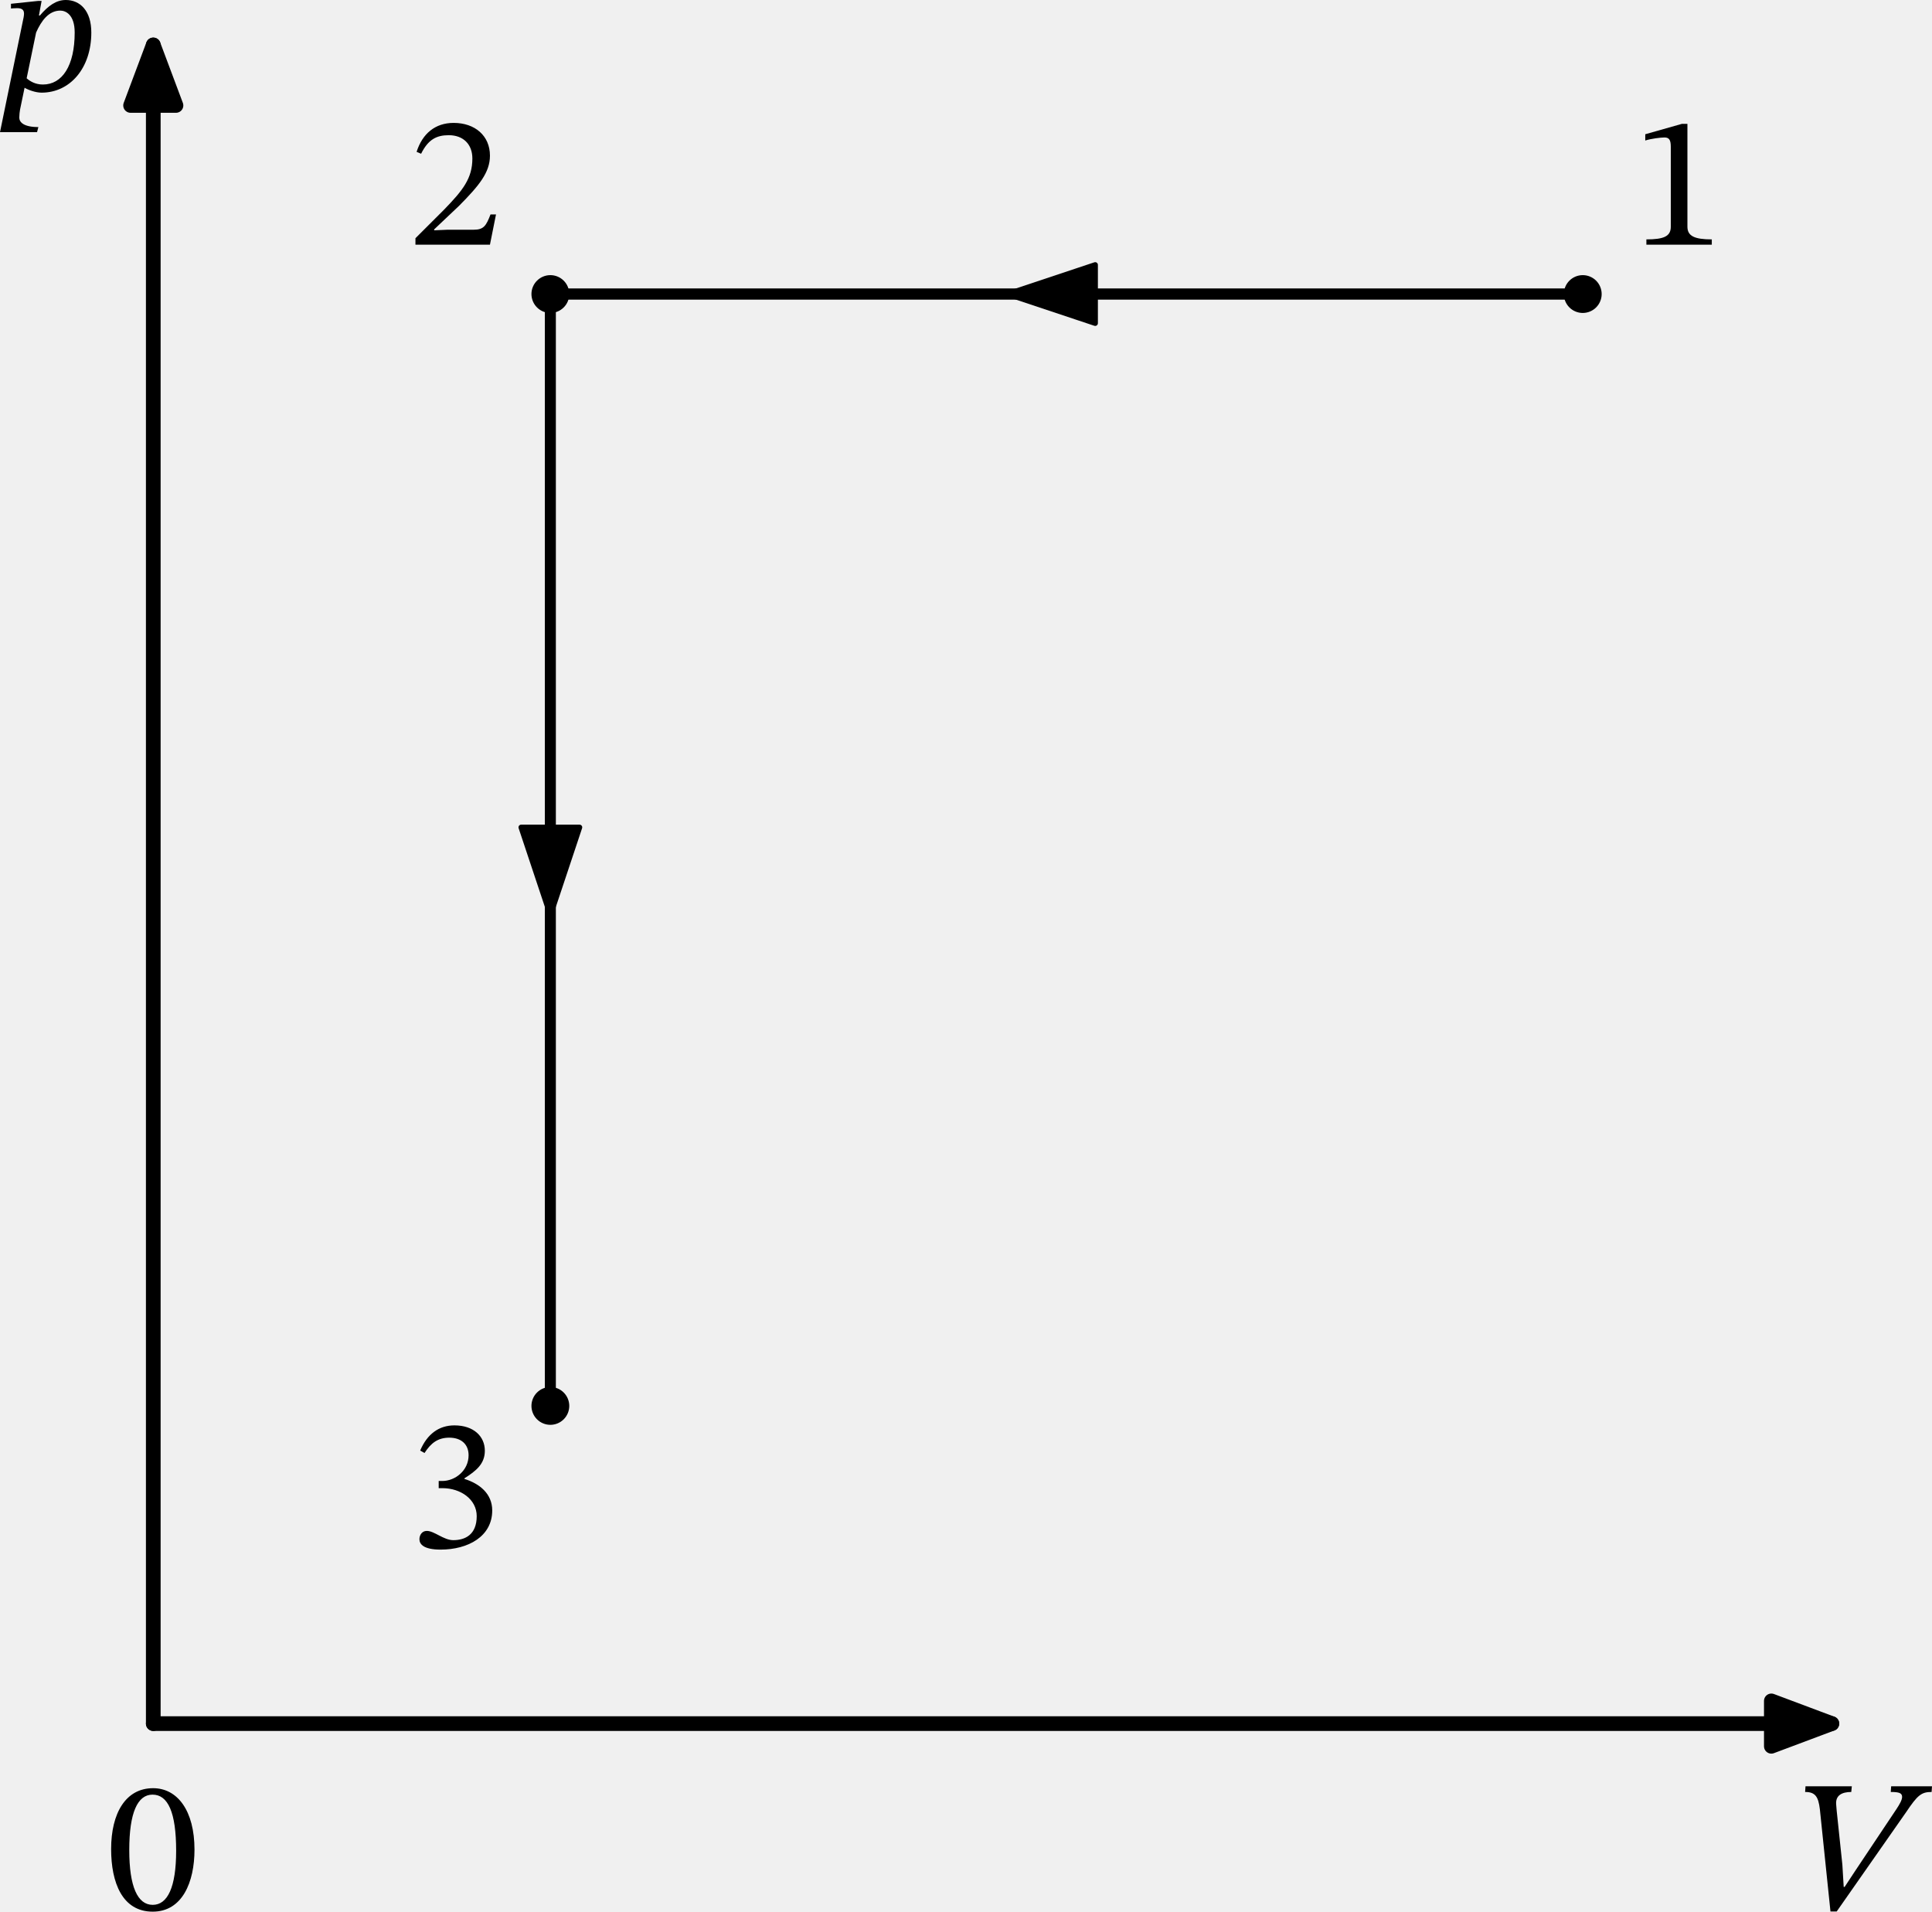
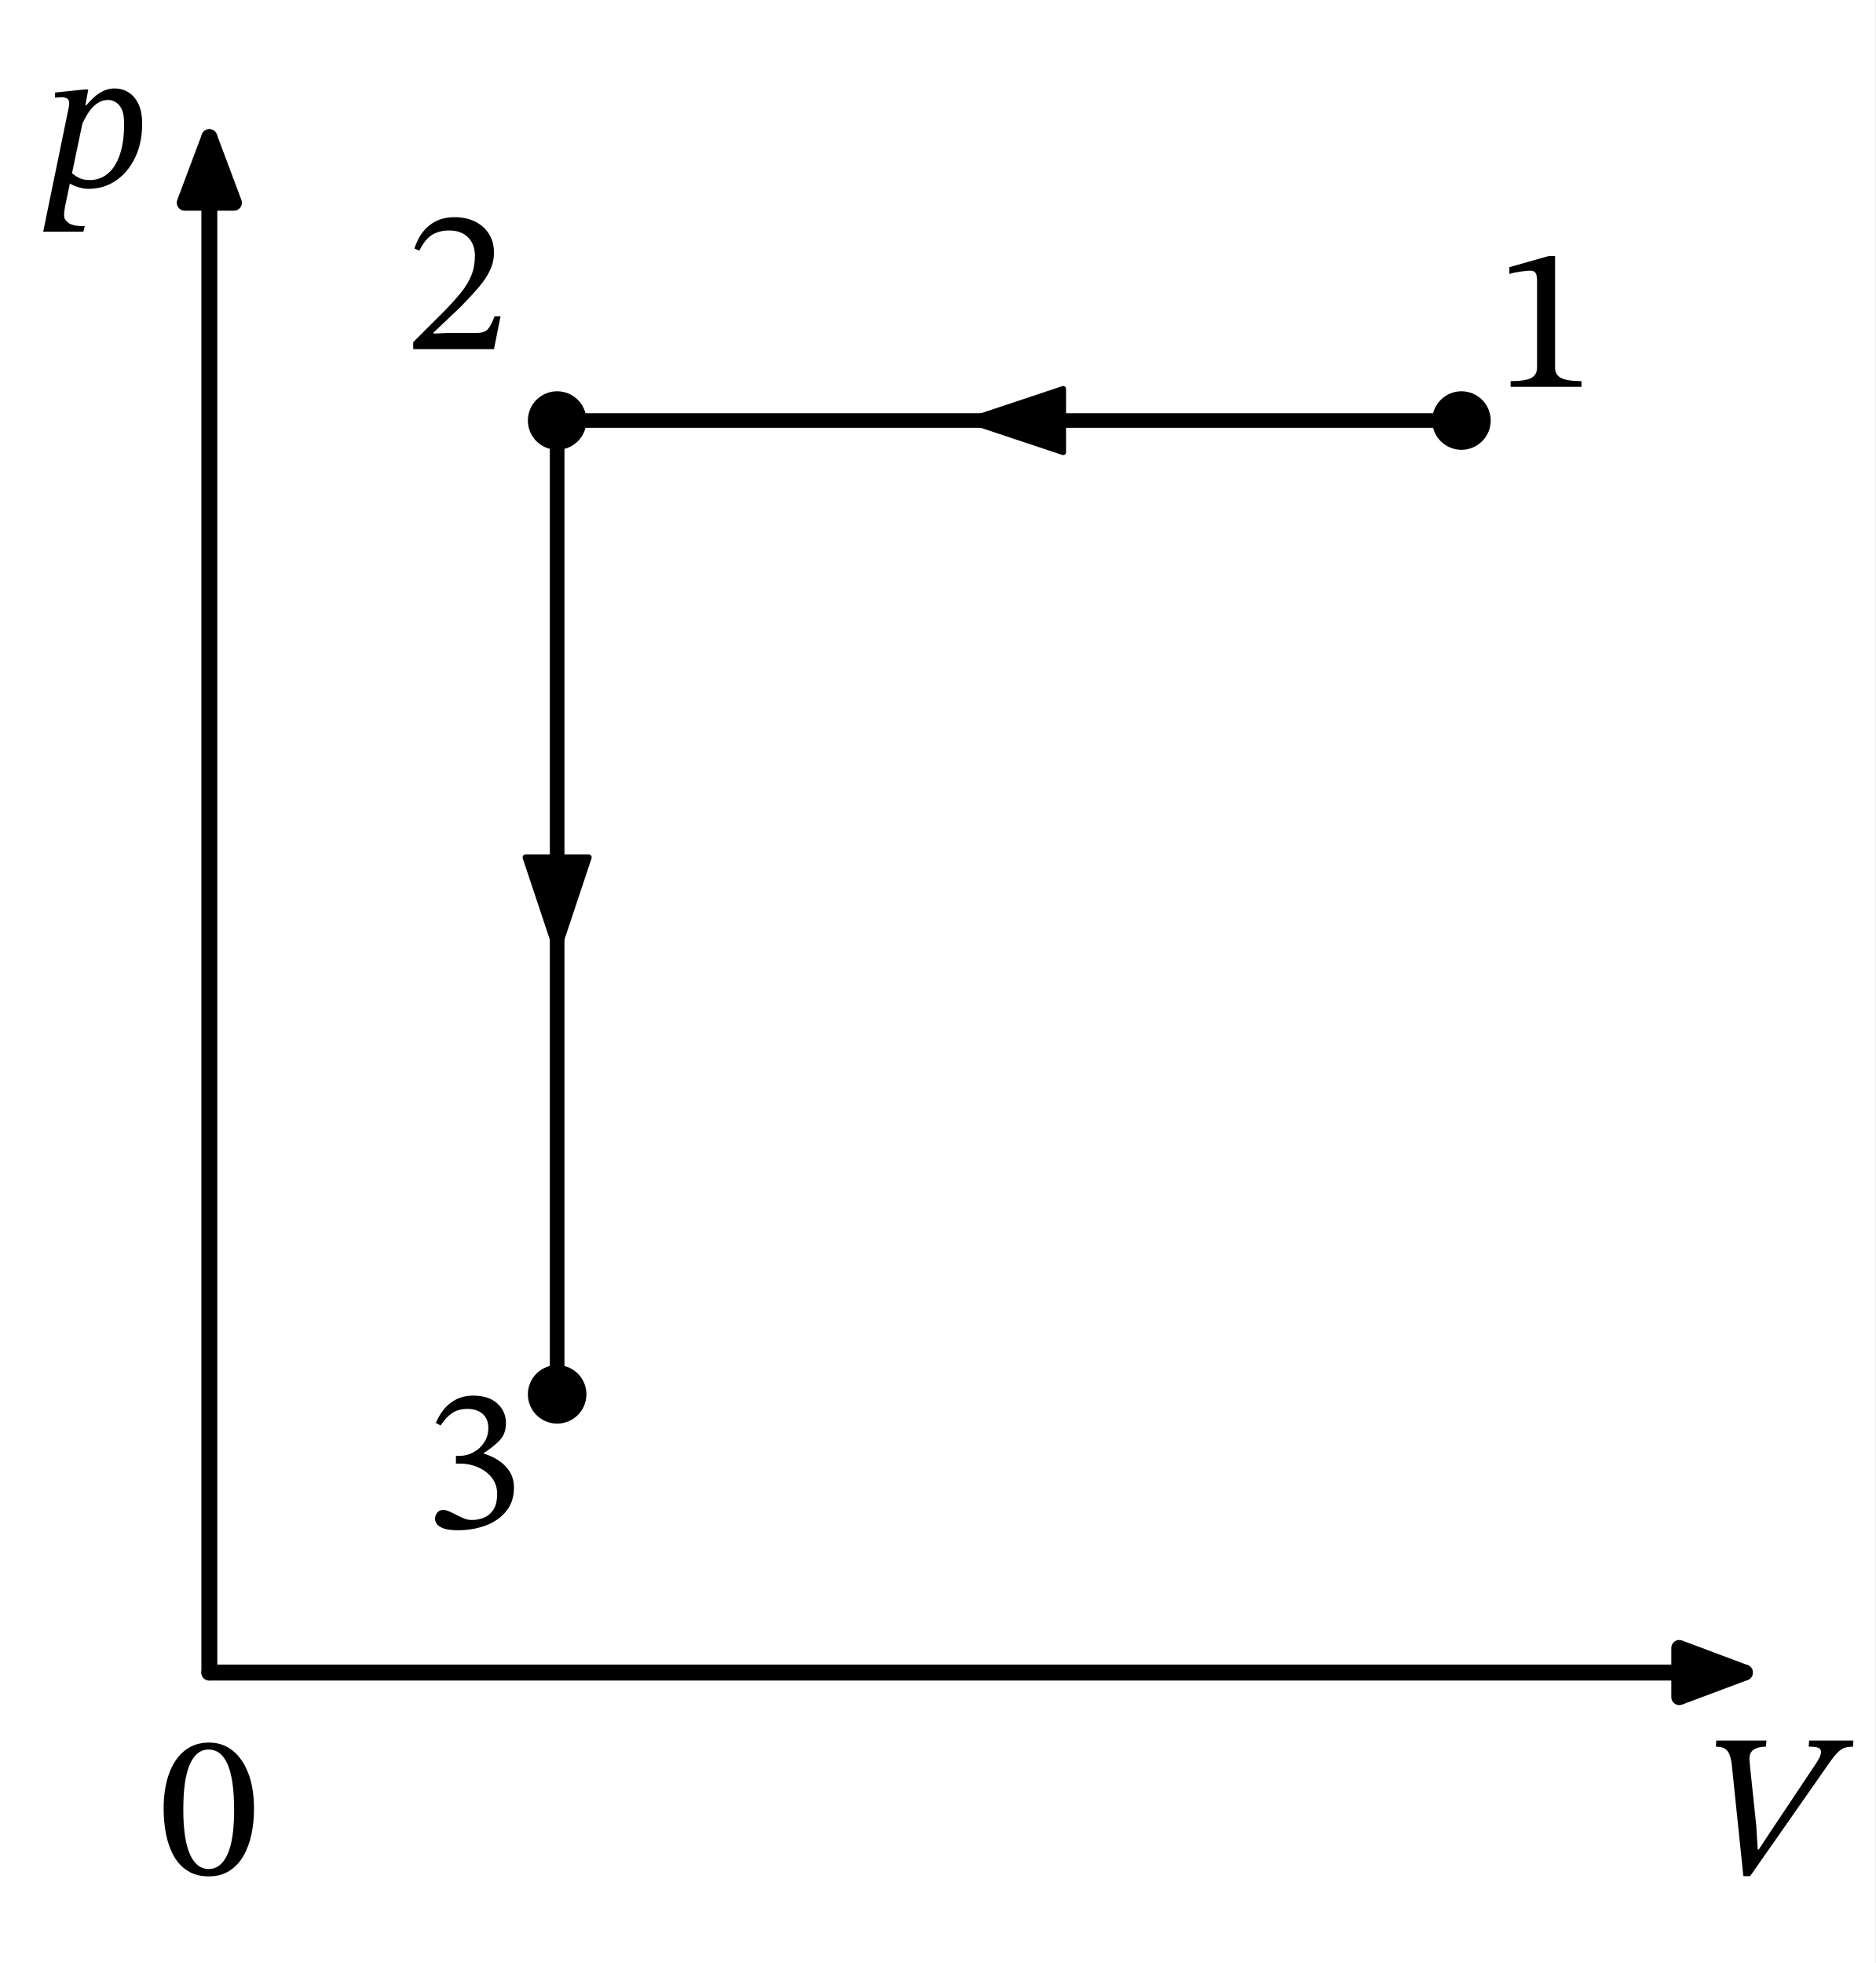
- <svg xmlns="http://www.w3.org/2000/svg" xmlns:xlink="http://www.w3.org/1999/xlink" width="357.646pt" height="353.862pt" viewBox="0 0 357.646 353.862" version="1.1" id="svg17">
-   <defs id="defs1">
-     <style type="text/css" id="style1">*{stroke-linejoin: round; stroke-linecap: butt}</style>
+ <svg xmlns="http://www.w3.org/2000/svg" xmlns:xlink="http://www.w3.org/1999/xlink" width="320.262pt" height="335.274pt" viewBox="0 0 320.262 335.274" version="1.1">
+   <defs>
+     <style type="text/css">*{stroke-linejoin: round; stroke-linecap: butt}</style>
  </defs>
-   <g id="figure_1" transform="translate(-7.375,-15.10781)">
+   <g id="figure_1">
+     <g id="patch_1">
+       <path d="M 0 335.274  L 320.262 335.274  L 320.262 0  L 0 0  z " style="fill: #ffffff" />
+     </g>
    <g id="axes_1">
+       <g id="patch_2">
+         <path d="M 35.75 285.666  L 301.862 285.666  L 301.862 19.554  L 35.75 19.554  z " style="fill: #ffffff" />
+       </g>
+       <g id="line2d_1">
+         <path d="M 249.59 71.826  L 248.03 71.826  L 246.47 71.826  L 244.91 71.826  L 243.35 71.826  L 241.79 71.826  L 240.23 71.826  L 238.67 71.826  L 237.11 71.826  L 235.55 71.826  L 233.99 71.826  L 232.43 71.826  L 230.87 71.826  L 229.31 71.826  L 227.75 71.826  L 226.19 71.826  L 224.63 71.826  L 223.07 71.826  L 221.51 71.826  L 219.95 71.826  L 218.39 71.826  L 216.83 71.826  L 215.27 71.826  L 213.71 71.826  L 212.15 71.826  L 210.59 71.826  L 209.03 71.826  L 207.47 71.826  L 205.91 71.826  L 204.35 71.826  L 202.79 71.826  L 201.23 71.826  L 199.67 71.826  L 198.11 71.826  L 196.55 71.826  L 194.99 71.826  L 193.43 71.826  L 191.87 71.826  L 190.31 71.826  L 188.75 71.826  L 187.19 71.826  L 185.63 71.826  L 184.07 71.826  L 182.51 71.826  L 180.95 71.826  L 179.39 71.826  L 177.83 71.826  L 176.27 71.826  L 174.71 71.826  L 173.15 71.826  L 171.59 71.826  L 170.03 71.826  L 168.47 71.826  L 166.91 71.826  L 165.35 71.826  L 163.79 71.826  L 162.23 71.826  L 160.67 71.826  L 159.11 71.826  L 157.55 71.826  L 155.99 71.826  L 154.43 71.826  L 152.87 71.826  L 151.31 71.826  L 149.75 71.826  L 148.19 71.826  L 146.63 71.826  L 145.07 71.826  L 143.51 71.826  L 141.95 71.826  L 140.39 71.826  L 138.83 71.826  L 137.27 71.826  L 135.71 71.826  L 134.15 71.826  L 132.59 71.826  L 131.03 71.826  L 129.47 71.826  L 127.91 71.826  L 126.35 71.826  L 124.79 71.826  L 123.23 71.826  L 121.67 71.826  L 120.11 71.826  L 118.55 71.826  L 116.99 71.826  L 115.43 71.826  L 113.87 71.826  L 112.31 71.826  L 110.75 71.826  L 109.19 71.826  L 107.63 71.826  L 106.07 71.826  L 104.51 71.826  L 102.95 71.826  L 101.39 71.826  L 99.83 71.826  L 98.27 71.826  L 96.71 71.826  L 95.15 71.826  " clip-path="url(#p8ea49944d2)" style="fill: none; stroke: #000000; stroke-width: 2.5; stroke-linecap: square" />
+       </g>
+       <g id="line2d_2">
+         <path d="M 95.15 71.826  L 95.15 73.506  L 95.15 75.186  L 95.15 76.866  L 95.15 78.546  L 95.15 80.226  L 95.15 81.906  L 95.15 83.586  L 95.15 85.266  L 95.15 86.946  L 95.15 88.626  L 95.15 90.306  L 95.15 91.986  L 95.15 93.666  L 95.15 95.346  L 95.15 97.026  L 95.15 98.706  L 95.15 100.386  L 95.15 102.066  L 95.15 103.746  L 95.15 105.426  L 95.15 107.106  L 95.15 108.786  L 95.15 110.466  L 95.15 112.146  L 95.15 113.826  L 95.15 115.506  L 95.15 117.186  L 95.15 118.866  L 95.15 120.546  L 95.15 122.226  L 95.15 123.906  L 95.15 125.586  L 95.15 127.266  L 95.15 128.946  L 95.15 130.626  L 95.15 132.306  L 95.15 133.986  L 95.15 135.666  L 95.15 137.346  L 95.15 139.026  L 95.15 140.706  L 95.15 142.386  L 95.15 144.066  L 95.15 145.746  L 95.15 147.426  L 95.15 149.106  L 95.15 150.786  L 95.15 152.466  L 95.15 154.146  L 95.15 155.826  L 95.15 157.506  L 95.15 159.186  L 95.15 160.866  L 95.15 162.546  L 95.15 164.226  L 95.15 165.906  L 95.15 167.586  L 95.15 169.266  L 95.15 170.946  L 95.15 172.626  L 95.15 174.306  L 95.15 175.986  L 95.15 177.666  L 95.15 179.346  L 95.15 181.026  L 95.15 182.706  L 95.15 184.386  L 95.15 186.066  L 95.15 187.746  L 95.15 189.426  L 95.15 191.106  L 95.15 192.786  L 95.15 194.466  L 95.15 196.146  L 95.15 197.826  L 95.15 199.506  L 95.15 201.186  L 95.15 202.866  L 95.15 204.546  L 95.15 206.226  L 95.15 207.906  L 95.15 209.586  L 95.15 211.266  L 95.15 212.946  L 95.15 214.626  L 95.15 216.306  L 95.15 217.986  L 95.15 219.666  L 95.15 221.346  L 95.15 223.026  L 95.15 224.706  L 95.15 226.386  L 95.15 228.066  L 95.15 229.746  L 95.15 231.426  L 95.15 233.106  L 95.15 234.786  L 95.15 236.466  L 95.15 238.146  " clip-path="url(#p8ea49944d2)" style="fill: none; stroke: #000000; stroke-width: 2.5; stroke-linecap: square" />
+       </g>
      <g id="matplotlib.axis_1">
        <g id="xtick_1">
-           <g id="line2d_1" />
+           <g id="line2d_3" />
          <g id="text_1">
-             <g transform="matrix(0.35,0,0,-0.35,339.1543,368.866)" id="g2">
-               <defs id="defs2">
-                 <path id="STIXTwoText-Italic-56" d="m 1504,-32 2349,3360 c 390,582 518,685 864,685 l 13,192 H 3347 l -13,-192 c 288,0 384,-39 384,-167 0,-102 -83,-249 -198,-422 L 2144,1363 1773,800 h -32 l -45,749 -192,1824 c 0,45 -19,185 -19,230 -19,288 185,410 512,410 l 19,192 H 448 l -13,-192 c 339,0 448,-154 499,-583 L 1293,-32 Z" transform="scale(0.015625)" />
+             <g transform="translate(290.662 320.3737) scale(0.35 -0.35)">
+               <defs>
+                 <path id="STIXTwoText-Italic-56" d="M 1504 -32  L 1293 -32  L 934 3430  Q 909 3648 857 3773  Q 806 3898 707 3955  Q 608 4013 435 4013  L 448 4205  L 2016 4205  L 1997 4013  Q 1754 4013 1613 3917  Q 1472 3821 1485 3603  Q 1485 3571 1494 3488  Q 1504 3405 1504 3373  L 1696 1549  L 1741 800  L 1773 800  L 2144 1363  L 3520 3424  Q 3610 3552 3664 3661  Q 3718 3770 3718 3846  Q 3718 3942 3635 3977  Q 3552 4013 3334 4013  L 3347 4205  L 4730 4205  L 4717 4013  Q 4589 4013 4489 3987  Q 4390 3962 4300 3888  Q 4211 3814 4105 3680  Q 4000 3546 3853 3328  L 1504 -32  z " transform="scale(0.015625)" />
              </defs>
-               <use xlink:href="#STIXTwoText-Italic-56" transform="translate(0,0.296875)" id="use2" />
+               <use xlink:href="#STIXTwoText-Italic-56" transform="translate(0 0.296875)" />
            </g>
          </g>
        </g>
        <g id="xtick_2">
-           <g id="line2d_2" />
+           <g id="line2d_4" />
          <g id="text_2">
-             <g transform="matrix(0.35,0,0,-0.35,27,368.866)" id="g3">
-               <defs id="defs3">
-                 <path id="STIXTwoText-Regular-30" d="m 1581,-70 c 1005,0 1414,1004 1414,2099 0,1318 -576,2080 -1401,2080 C 666,4109 173,3264 173,2048 173,915 550,-70 1581,-70 Z m 0,230 c -512,0 -794,614 -794,1856 0,1267 282,1875 787,1875 525,0 800,-601 800,-1901 C 2374,762 2086,160 1581,160 Z" transform="scale(0.015625)" />
+             <g transform="translate(27 320.3737) scale(0.35 -0.35)">
+               <defs>
+                 <path id="STIXTwoText-30" d="M 1581 -70  Q 1197 -70 928 99  Q 659 269 492 563  Q 326 858 249 1242  Q 173 1626 173 2048  Q 173 2656 336 3120  Q 499 3584 816 3846  Q 1133 4109 1594 4109  Q 2010 4109 2323 3862  Q 2637 3616 2816 3152  Q 2995 2688 2995 2029  Q 2995 1619 2915 1241  Q 2835 864 2665 569  Q 2496 275 2227 102  Q 1958 -70 1581 -70  z M 1581 160  Q 1958 160 2166 614  Q 2374 1069 2374 1990  Q 2374 2963 2172 3427  Q 1971 3891 1574 3891  Q 1197 3891 992 3430  Q 787 2970 787 2016  Q 787 1088 992 624  Q 1197 160 1581 160  z " transform="scale(0.015625)" />
              </defs>
-               <use xlink:href="#STIXTwoText-Regular-30" transform="translate(0,0.796875)" id="use3" />
+               <use xlink:href="#STIXTwoText-30" transform="translate(0 0.796875)" />
            </g>
          </g>
        </g>
      </g>
      <g id="matplotlib.axis_2">
        <g id="ytick_1">
-           <g id="line2d_3" />
+           <g id="line2d_5" />
          <g id="text_3">
-             <g transform="matrix(0.35,0,0,-0.35,7.2,31.90781)" id="g4">
-               <defs id="defs4">
-                 <path id="STIXTwoText-Italic-70" d="m 1440,-70 c 966,0 1683,832 1683,2035 0,742 -384,1101 -864,1101 -320,0 -589,-186 -883,-532 v 7 h -26 l 90,493 h -122 l -915,-96 v -160 c 0,0 109,12 205,12 166,0 237,-57 237,-185 0,-45 -7,-83 -13,-122 L 32,-1408 h 1254 l 45,173 c -512,0 -646,173 -646,320 0,89 13,205 25,269 L 864,96 C 992,19 1242,-70 1440,-70 Z m -506,486 320,1549 c 173,390 423,742 820,742 179,0 486,-134 486,-742 C 2560,838 2138,205 1485,205 1222,205 1043,320 934,416 Z" transform="scale(0.015625)" />
+             <g transform="translate(7.2 31.90781) scale(0.35 -0.35)">
+               <defs>
+                 <path id="STIXTwoText-Italic-70" d="M 1440 -70  Q 1274 -70 1085 -3  Q 896 64 819 128  L 902 448  Q 979 371 1123 288  Q 1267 205 1485 205  Q 1811 205 2054 409  Q 2298 614 2429 1008  Q 2560 1402 2560 1965  Q 2560 2272 2477 2432  Q 2394 2592 2278 2649  Q 2163 2707 2074 2707  Q 1862 2707 1702 2588  Q 1542 2470 1427 2284  Q 1312 2099 1222 1888  L 1293 2438  Q 1459 2643 1612 2784  Q 1766 2925 1926 2995  Q 2086 3066 2259 3066  Q 2502 3066 2697 2944  Q 2893 2822 3008 2579  Q 3123 2336 3123 1965  Q 3123 1363 2902 905  Q 2682 448 2304 189  Q 1926 -70 1440 -70  z M 1286 -1408  L 32 -1408  L 832 2483  Q 838 2515 841 2544  Q 845 2573 845 2605  Q 845 2701 790 2745  Q 736 2790 608 2790  Q 538 2790 470 2784  Q 403 2778 403 2778  L 403 2938  L 1318 3034  L 1440 3034  L 1350 2541  L 1376 2541  L 710 -646  Q 704 -691 694 -768  Q 685 -845 685 -915  Q 685 -1024 816 -1129  Q 947 -1235 1331 -1235  L 1286 -1408  z " transform="scale(0.015625)" />
              </defs>
-               <use xlink:href="#STIXTwoText-Italic-70" transform="translate(0,0.09375)" id="use4" />
+               <use xlink:href="#STIXTwoText-Italic-70" transform="translate(0 0.09375)" />
            </g>
          </g>
        </g>
      </g>
-       <g id="line2d_4">
-         <path d="m 300.37,69.538 h -1.93 -1.93 -1.93 -1.93 -1.93 -1.93 -1.93 -1.93 -1.93 -1.93 -1.93 -1.93 -1.93 -1.93 -1.93 -1.93 -1.93 -1.93 -1.93 -1.93 -1.93 -1.93 -1.93 -1.93 -1.93 -1.93 -1.93 -1.93 -1.93 -1.93 -1.93 -1.93 -1.93 -1.93 -1.93 -1.93 -1.93 -1.93 -1.93 -1.93 -1.93 -1.93 -1.93 -1.93 -1.93 -1.93 -1.93 -1.93 -1.93 -1.93 -1.93 -1.93 -1.93 -1.93 -1.93 -1.93 -1.93 -1.93 -1.93 -1.93 -1.93 -1.93 -1.93 -1.93 -1.93 -1.93 -1.93 -1.93 -1.93 -1.93 -1.93 -1.93 -1.93 -1.93 -1.93 -1.93 -1.93 -1.93 -1.93 -1.93 -1.93 -1.93 -1.93 -1.93 -1.93 -1.93 -1.93 -1.93 -1.93 -1.93 -1.93 -1.93 -1.93 -1.93 -1.93 -1.93 -1.93 -1.93 -1.93" clip-path="url(#p8e85c1d5d9)" style="fill:none;stroke:#000000;stroke-width:2;stroke-linecap:square" id="path4" />
+       <g id="line2d_6">
+         <defs>
+           <path id="m491871c019" d="M 0 4.5  C 1.193 4.5 2.338 4.026 3.182 3.182  C 4.026 2.338 4.5 1.193 4.5 0  C 4.5 -1.193 4.026 -2.338 3.182 -3.182  C 2.338 -4.026 1.193 -4.5 0 -4.5  C -1.193 -4.5 -2.338 -4.026 -3.182 -3.182  C -4.026 -2.338 -4.5 -1.193 -4.5 0  C -4.5 1.193 -4.026 2.338 -3.182 3.182  C -2.338 4.026 -1.193 4.5 0 4.5  z " style="stroke: #000000" />
+         </defs>
+         <g clip-path="url(#p8ea49944d2)">
+           <use xlink:href="#m491871c019" x="95.15" y="238.146" style="stroke: #000000" />
+         </g>
      </g>
-       <g id="line2d_5">
-         <path d="m 300.37,69.538 h -1.93 -1.93 -1.93 -1.93 -1.93 -1.93 -1.93 -1.93 -1.93 -1.93 -1.93 -1.93 -1.93 -1.93 -1.93 -1.93 -1.93 -1.93 -1.93 -1.93 -1.93 -1.93 -1.93 -1.93 -1.93 -1.93 -1.93 -1.93 -1.93 -1.93 -1.93 -1.93 -1.93 -1.93 -1.93 -1.93 -1.93 -1.93 -1.93 -1.93 -1.93 -1.93 -1.93 -1.93 -1.93 -1.93 -1.93 -1.93 -1.93 -1.93 -1.93 -1.93 -1.93 -1.93 -1.93 -1.93 -1.93 -1.93 -1.93 -1.93 -1.93 -1.93 -1.93 -1.93 -1.93 -1.93 -1.93 -1.93 -1.93 -1.93 -1.93 -1.93 -1.93 -1.93 -1.93 -1.93 -1.93 -1.93 -1.93 -1.93 -1.93 -1.93 -1.93 -1.93 -1.93 -1.93 -1.93 -1.93 -1.93 -1.93 -1.93 -1.93 -1.93 -1.93 -1.93 -1.93 -1.93 -1.93 -1.93" clip-path="url(#p8e85c1d5d9)" style="fill:none;stroke:#000000;stroke-width:2;stroke-linecap:square" id="path5" />
+       <g id="patch_3">
+         <path d="M 165.35 71.826  Q 164.57 71.826 165.371 71.826  " clip-path="url(#p8ea49944d2)" style="fill: none; stroke: #000000; stroke-linecap: round" />
+         <path d="M 181.571 77.226  L 165.371 71.826  L 181.571 66.426  z " clip-path="url(#p8ea49944d2)" style="stroke: #000000; stroke-linecap: round" />
      </g>
-       <g id="line2d_6">
-         <path d="M 300.37,69.538" clip-path="url(#p8e85c1d5d9)" style="fill:none;stroke:#000000;stroke-width:1.5;stroke-linecap:square" id="path6" />
-         <defs id="defs6">
-           <path id="ma3b6503176" d="M 0,3 C 0.796,3 1.559,2.684 2.121,2.121 2.684,1.559 3,0.796 3,0 3,-0.796 2.684,-1.559 2.121,-2.121 1.559,-2.684 0.796,-3 0,-3 -0.796,-3 -1.559,-2.684 -2.121,-2.121 -2.684,-1.559 -3,-0.796 -3,0 -3,0.796 -2.684,1.559 -2.121,2.121 -1.559,2.684 -0.796,3 0,3 Z" style="stroke:#000000" />
-         </defs>
-         <g clip-path="url(#p8e85c1d5d9)" id="g6">
-           <use xlink:href="#ma3b6503176" x="300.37" y="69.538" style="stroke:#000000" id="use6" />
+       <g id="text_4">
+         <g transform="translate(255.1835 66.07381) scale(0.35 -0.35)">
+           <defs>
+             <path id="STIXTwoText-31" d="M 2726 0  L 512 0  L 512 179  Q 966 179 1152 275  Q 1338 371 1338 608  L 1338 3315  Q 1338 3482 1293 3555  Q 1248 3629 1126 3629  Q 1062 3629 947 3616  Q 832 3603 704 3580  Q 576 3558 474 3526  L 474 3738  L 1715 4090  L 1901 4090  L 1901 608  Q 1901 371 2093 275  Q 2285 179 2726 179  L 2726 0  z " transform="scale(0.015625)" />
+           </defs>
+           <use xlink:href="#STIXTwoText-31" />
+         </g>
+       </g>
+       <g id="text_5">
+         <g transform="translate(69.2395 59.63221) scale(0.35 -0.35)">
+           <defs>
+             <path id="STIXTwoText-32" d="M 2765 0  L 243 0  L 243 218  L 1216 1190  Q 1536 1517 1747 1782  Q 1958 2048 2064 2317  Q 2170 2586 2170 2918  Q 2170 3277 1955 3491  Q 1741 3706 1370 3706  Q 1056 3706 835 3571  Q 614 3437 435 3078  L 282 3142  Q 429 3610 749 3866  Q 1069 4122 1536 4122  Q 1901 4122 2176 3984  Q 2451 3846 2608 3600  Q 2765 3354 2765 3014  Q 2765 2733 2646 2473  Q 2528 2214 2294 1939  Q 2061 1664 1722 1318  L 877 518  L 877 486  L 1325 506  L 2214 506  Q 2470 506 2572 621  Q 2675 736 2784 1024  L 2970 1024  L 2765 0  z " transform="scale(0.015625)" />
+           </defs>
+           <use xlink:href="#STIXTwoText-32" />
+         </g>
+       </g>
+       <g id="patch_4">
+         <path d="M 95.15 162.546  Q 95.15 163.386 95.15 162.645  " clip-path="url(#p8ea49944d2)" style="fill: none; stroke: #000000; stroke-linecap: round" />
+         <path d="M 100.55 146.445  L 95.15 162.645  L 89.75 146.445  z " clip-path="url(#p8ea49944d2)" style="stroke: #000000; stroke-linecap: round" />
+       </g>
+       <g id="text_6">
+         <g transform="translate(72.2315 260.9058) scale(0.35 -0.35)">
+           <defs>
+             <path id="STIXTwoText-33" d="M 1094 -83  Q 806 -83 652 -28  Q 499 26 438 106  Q 378 186 378 269  Q 378 371 442 460  Q 506 550 627 550  Q 723 550 828 502  Q 934 454 1049 393  Q 1165 333 1283 285  Q 1402 237 1523 237  Q 1728 237 1907 310  Q 2086 384 2201 560  Q 2317 736 2317 1050  Q 2317 1338 2157 1549  Q 1997 1760 1731 1878  Q 1466 1997 1158 1997  L 1030 1997  L 1030 2240  L 1152 2240  Q 1370 2240 1574 2349  Q 1779 2458 1910 2656  Q 2042 2854 2042 3110  Q 2042 3392 1866 3549  Q 1690 3706 1389 3706  Q 1101 3706 909 3574  Q 717 3443 550 3187  L 403 3270  Q 582 3686 876 3904  Q 1171 4122 1562 4122  Q 2054 4122 2323 3875  Q 2592 3629 2592 3264  Q 2592 2931 2397 2726  Q 2202 2522 1901 2330  L 1901 2310  Q 2157 2234 2371 2090  Q 2586 1946 2714 1738  Q 2842 1530 2842 1242  Q 2842 806 2598 508  Q 2355 211 1958 64  Q 1562 -83 1094 -83  z " transform="scale(0.015625)" />
+           </defs>
+           <use xlink:href="#STIXTwoText-33" />
        </g>
      </g>
      <g id="line2d_7">
-         <path d="M 109.256,69.538" clip-path="url(#p8e85c1d5d9)" style="fill:none;stroke:#000000;stroke-width:1.5;stroke-linecap:square" id="path7" />
-         <g clip-path="url(#p8e85c1d5d9)" id="g7">
-           <use xlink:href="#ma3b6503176" x="109.256" y="69.538" style="stroke:#000000" id="use7" />
+         <path d="M 249.59 71.826  " clip-path="url(#p8ea49944d2)" style="fill: none; stroke: #000000; stroke-width: 1.5; stroke-linecap: square" />
+         <g clip-path="url(#p8ea49944d2)">
+           <use xlink:href="#m491871c019" x="249.59" y="71.826" style="stroke: #000000" />
        </g>
      </g>
      <g id="line2d_8">
-         <path d="m 109.256,69.538 v 2.079 2.079 2.079 2.079 2.079 2.079 2.079 2.079 2.079 2.079 2.079 2.079 2.079 2.079 2.079 2.079 2.079 2.079 2.079 2.079 2.079 2.079 2.079 2.079 2.079 2.079 2.079 2.079 2.079 2.079 2.079 2.079 2.079 2.079 2.079 2.079 2.079 2.079 2.079 2.079 2.079 2.079 2.079 2.079 2.079 2.079 2.079 2.079 2.079 2.079 2.079 2.079 2.079 2.079 2.079 2.079 2.079 2.079 2.079 2.079 2.079 2.079 2.079 2.079 2.079 2.079 2.079 2.079 2.079 2.079 2.079 2.079 2.079 2.079 2.079 2.079 2.079 2.079 2.079 2.079 2.079 2.079 2.079 2.079 2.079 2.079 2.079 2.079 2.079 2.079 2.079 2.079 2.079 2.079 2.079 2.079 2.079 2.079 2.079" clip-path="url(#p8e85c1d5d9)" style="fill:none;stroke:#000000;stroke-width:2;stroke-linecap:square" id="path8" />
-       </g>
-       <g id="line2d_9">
-         <path d="m 109.256,69.538 v 2.079 2.079 2.079 2.079 2.079 2.079 2.079 2.079 2.079 2.079 2.079 2.079 2.079 2.079 2.079 2.079 2.079 2.079 2.079 2.079 2.079 2.079 2.079 2.079 2.079 2.079 2.079 2.079 2.079 2.079 2.079 2.079 2.079 2.079 2.079 2.079 2.079 2.079 2.079 2.079 2.079 2.079 2.079 2.079 2.079 2.079 2.079 2.079 2.079 2.079 2.079 2.079 2.079 2.079 2.079 2.079 2.079 2.079 2.079 2.079 2.079 2.079 2.079 2.079 2.079 2.079 2.079 2.079 2.079 2.079 2.079 2.079 2.079 2.079 2.079 2.079 2.079 2.079 2.079 2.079 2.079 2.079 2.079 2.079 2.079 2.079 2.079 2.079 2.079 2.079 2.079 2.079 2.079 2.079 2.079 2.079 2.079 2.079 2.079" clip-path="url(#p8e85c1d5d9)" style="fill:none;stroke:#000000;stroke-width:2;stroke-linecap:square" id="path9" />
-       </g>
-       <g id="line2d_10">
-         <g clip-path="url(#p8e85c1d5d9)" id="g9">
-           <use xlink:href="#ma3b6503176" x="109.256" y="275.354" style="stroke:#000000" id="use9" />
-         </g>
-       </g>
-       <g id="patch_3">
-         <path d="m 201.845,69.538 q -4.756,0 -7.931,0" clip-path="url(#p8e85c1d5d9)" style="fill:none;stroke:#000000;stroke-linecap:round" id="path10" />
-         <path d="m 210.114,74.938 -16.2,-5.4 16.2,-5.4 z" clip-path="url(#p8e85c1d5d9)" style="stroke:#000000;stroke-linecap:round" id="path11" />
-       </g>
-       <g id="text_4">
-         <g transform="matrix(0.35,0,0,-0.35,309.3493,60.40031)" id="g11">
-           <defs id="defs11">
-             <path id="STIXTwoText-Regular-31" d="m 2726,0 v 179 c -588,0 -825,115 -825,429 V 4090 H 1715 L 474,3738 v -212 c 198,64 524,103 652,103 160,0 212,-90 212,-314 V 608 C 1338,288 1114,179 512,179 V 0 Z" transform="scale(0.015625)" />
-           </defs>
-           <use xlink:href="#STIXTwoText-Regular-31" id="use11" />
-         </g>
-       </g>
-       <g id="text_5">
-         <g transform="matrix(0.35,0,0,-0.35,82.95181,60.40031)" id="g12">
-           <defs id="defs12">
-             <path id="STIXTwoText-Regular-32" d="m 2765,0 205,1024 H 2784 C 2637,640 2554,506 2214,506 H 1325 L 877,486 v 32 l 845,800 c 678,685 1043,1127 1043,1696 0,672 -506,1108 -1229,1108 -621,0 -1056,-359 -1254,-980 l 153,-64 c 237,480 519,628 935,628 492,0 800,-308 800,-788 0,-672 -320,-1075 -954,-1728 L 243,218 V 0 Z" transform="scale(0.015625)" />
-           </defs>
-           <use xlink:href="#STIXTwoText-Regular-32" id="use12" />
-         </g>
-       </g>
-       <g id="patch_4">
-         <path d="m 109.256,175.485 q 0,5.276 0,8.97" clip-path="url(#p8e85c1d5d9)" style="fill:none;stroke:#000000;stroke-linecap:round" id="path12" />
-         <path d="m 114.656,168.256 -5.4,16.2 -5.4,-16.2 z" clip-path="url(#p8e85c1d5d9)" style="stroke:#000000;stroke-linecap:round" id="path13" />
-       </g>
-       <g id="text_6">
-         <g transform="matrix(0.35,0,0,-0.35,82.95181,301.4989)" id="g13">
-           <defs id="defs13">
-             <path id="STIXTwoText-Regular-33" d="m 1094,-83 c 935,0 1748,448 1748,1325 0,569 -429,908 -941,1068 v 20 c 403,256 691,492 691,934 0,486 -378,858 -1030,858 -525,0 -922,-295 -1159,-852 l 147,-83 c 218,339 455,519 839,519 397,0 653,-218 653,-596 0,-518 -455,-870 -890,-870 h -122 v -243 h 128 c 615,0 1159,-378 1159,-947 C 2317,422 1926,237 1523,237 1197,237 883,550 627,550 461,550 378,403 378,269 378,102 518,-83 1094,-83 Z" transform="scale(0.015625)" />
-           </defs>
-           <use xlink:href="#STIXTwoText-Regular-33" id="use13" />
+         <path d="M 95.15 71.826  " clip-path="url(#p8ea49944d2)" style="fill: none; stroke: #000000; stroke-width: 1.5; stroke-linecap: square" />
+         <g clip-path="url(#p8ea49944d2)">
+           <use xlink:href="#m491871c019" x="95.15" y="71.826" style="stroke: #000000" />
        </g>
      </g>
      <g id="patch_5">
-         <path d="m 35.75,334.158 q 157.302,0 310.731,0" style="fill:none;stroke:#000000;stroke-width:2.72;stroke-linecap:round" id="path14" />
-         <path d="m 335.281,329.958 11.2,4.2 -11.2,4.2 z" style="stroke:#000000;stroke-width:2.72;stroke-linecap:round" id="path15" />
+         <path d="M 35.75 285.666  Q 168.806 285.666 297.989 285.666  " style="fill: none; stroke: #000000; stroke-width: 2.72; stroke-linecap: round" />
+         <path d="M 286.789 281.466  L 297.989 285.666  L 286.789 289.866  z " style="stroke: #000000; stroke-width: 2.72; stroke-linecap: round" />
      </g>
      <g id="patch_6">
-         <path d="m 35.75,334.158 q 0,-157.302 0,-310.731" style="fill:none;stroke:#000000;stroke-width:2.72;stroke-linecap:round" id="path16" />
-         <path d="m 31.55,34.627 4.2,-11.2 4.2,11.2 z" style="stroke:#000000;stroke-width:2.72;stroke-linecap:round" id="path17" />
+         <path d="M 35.75 285.666  Q 35.75 152.61 35.75 23.427  " style="fill: none; stroke: #000000; stroke-width: 2.72; stroke-linecap: round" />
+         <path d="M 31.55 34.627  L 35.75 23.427  L 39.95 34.627  z " style="stroke: #000000; stroke-width: 2.72; stroke-linecap: round" />
      </g>
    </g>
  </g>
-   <defs id="defs17">
-     <clipPath id="p8e85c1d5d9">
-       <rect x="35.75" y="19.554" width="314.604" height="266.112" id="rect17" />
+   <defs>
+     <clipPath id="p8ea49944d2">
+       <rect x="35.75" y="19.554" width="266.112" height="266.112" />
    </clipPath>
  </defs>
</svg>
